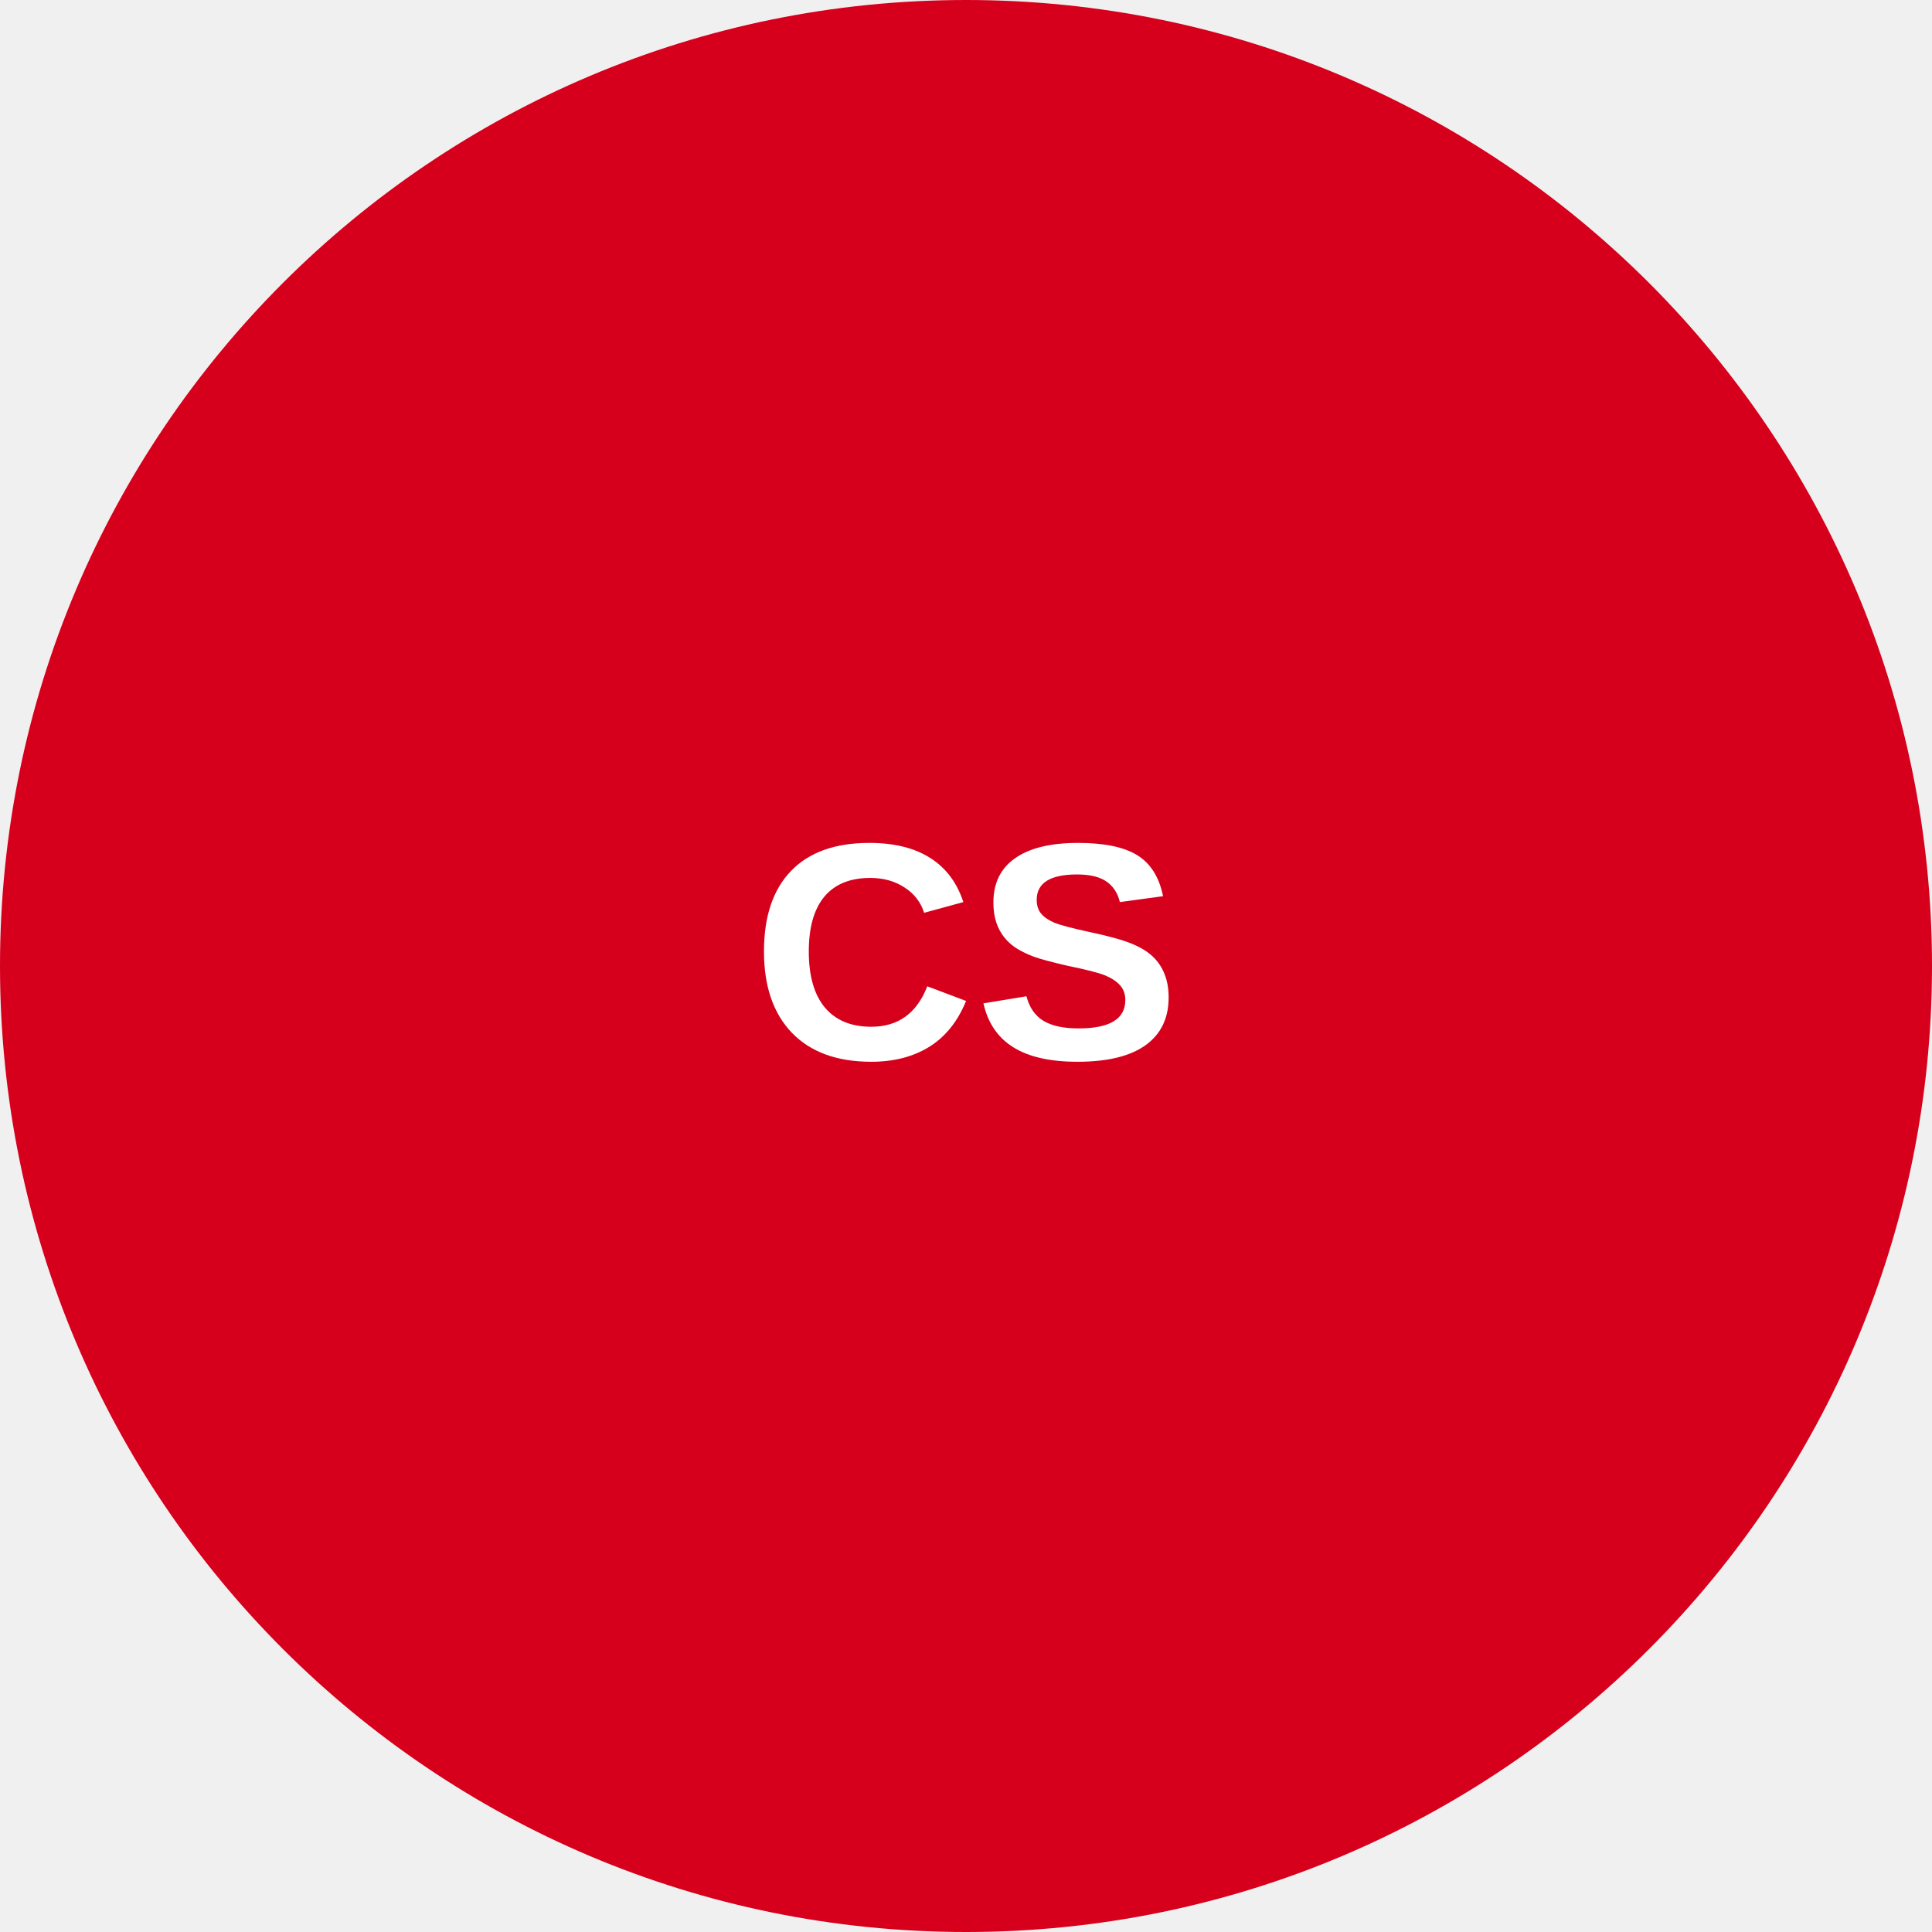
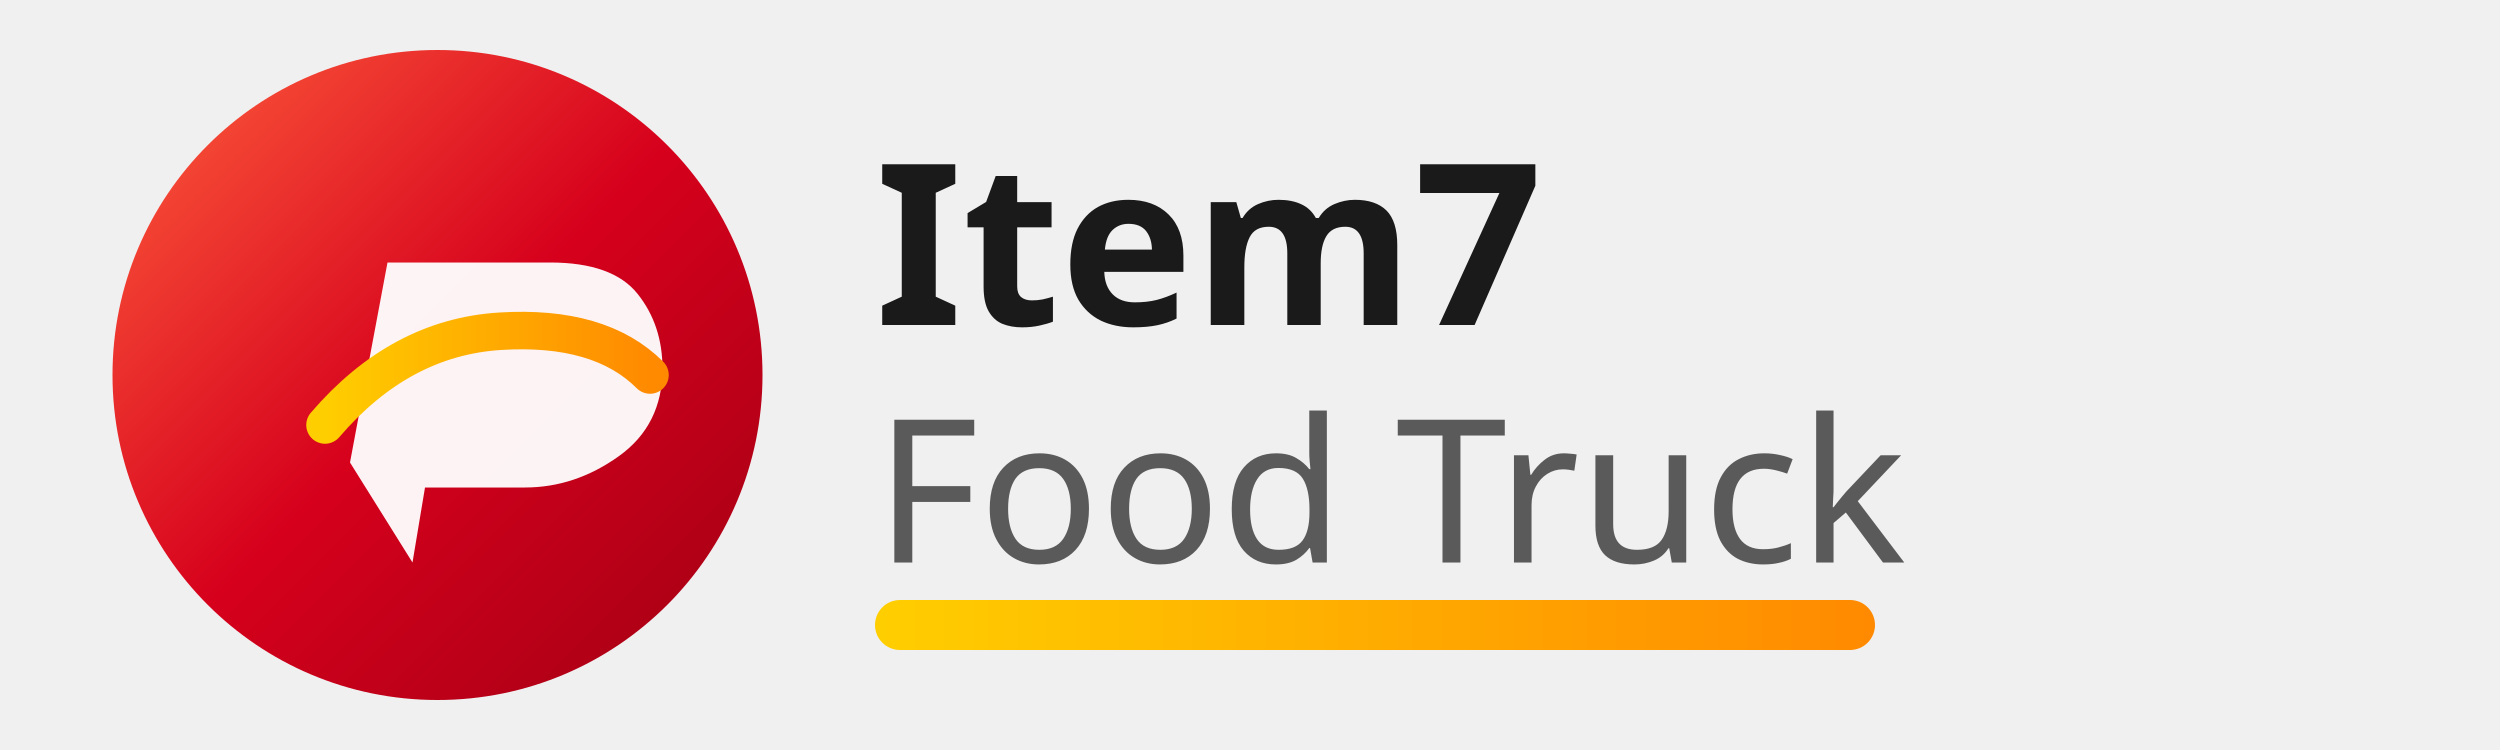
- <svg xmlns="http://www.w3.org/2000/svg" width="200" height="200">
-   <rect width="200" height="200" fill="#d6001c" rx="100" />
-   <text x="50%" y="50%" font-family="Arial" font-size="32" fill="white" text-anchor="middle" dy=".3em" font-weight="bold">CS</text>
+ <svg xmlns="http://www.w3.org/2000/svg" width="200" height="60" viewBox="0 0 200 60">
+   <defs>
+     <linearGradient id="grad-brand" x1="0%" y1="0%" x2="100%" y2="100%">
+       <stop offset="0%" stop-color="#ff603d" />
+       <stop offset="50%" stop-color="#d6001c" />
+       <stop offset="100%" stop-color="#a10014" />
+     </linearGradient>
+     <linearGradient id="grad-accent" x1="0%" y1="0%" x2="100%" y2="0%">
+       <stop offset="0%" stop-color="#ffce00" />
+       <stop offset="100%" stop-color="#ff8a00" />
+     </linearGradient>
+   </defs>
+   <circle cx="35" cy="30" r="26" fill="url(#grad-brand)" />
+   <path d="M28 37 L31 21 L44 21 Q49 21 51 23.5 T53 29.5 Q53 34 49.5 36.5 T42 39 L34 39 L33 45 Z" fill="#ffffff" opacity="0.95" />
+   <path d="M26 34 Q32 27 40 26.5 T52 30" stroke="url(#grad-accent)" stroke-width="3" fill="none" stroke-linecap="round" />
+   <text x="70" y="26" font-family="Lexend Deca, 'Segoe UI', sans-serif" font-size="18" font-weight="600" fill="#1a1a1a">
+     Item7
+   </text>
+   <text x="70" y="45" font-family="Lexend Deca, 'Segoe UI', sans-serif" font-size="16" font-weight="400" fill="#5a5a5a">
+     Food Truck
+   </text>
+   <rect x="70" y="48" width="80" height="4" rx="2" fill="url(#grad-accent)" />
</svg>
